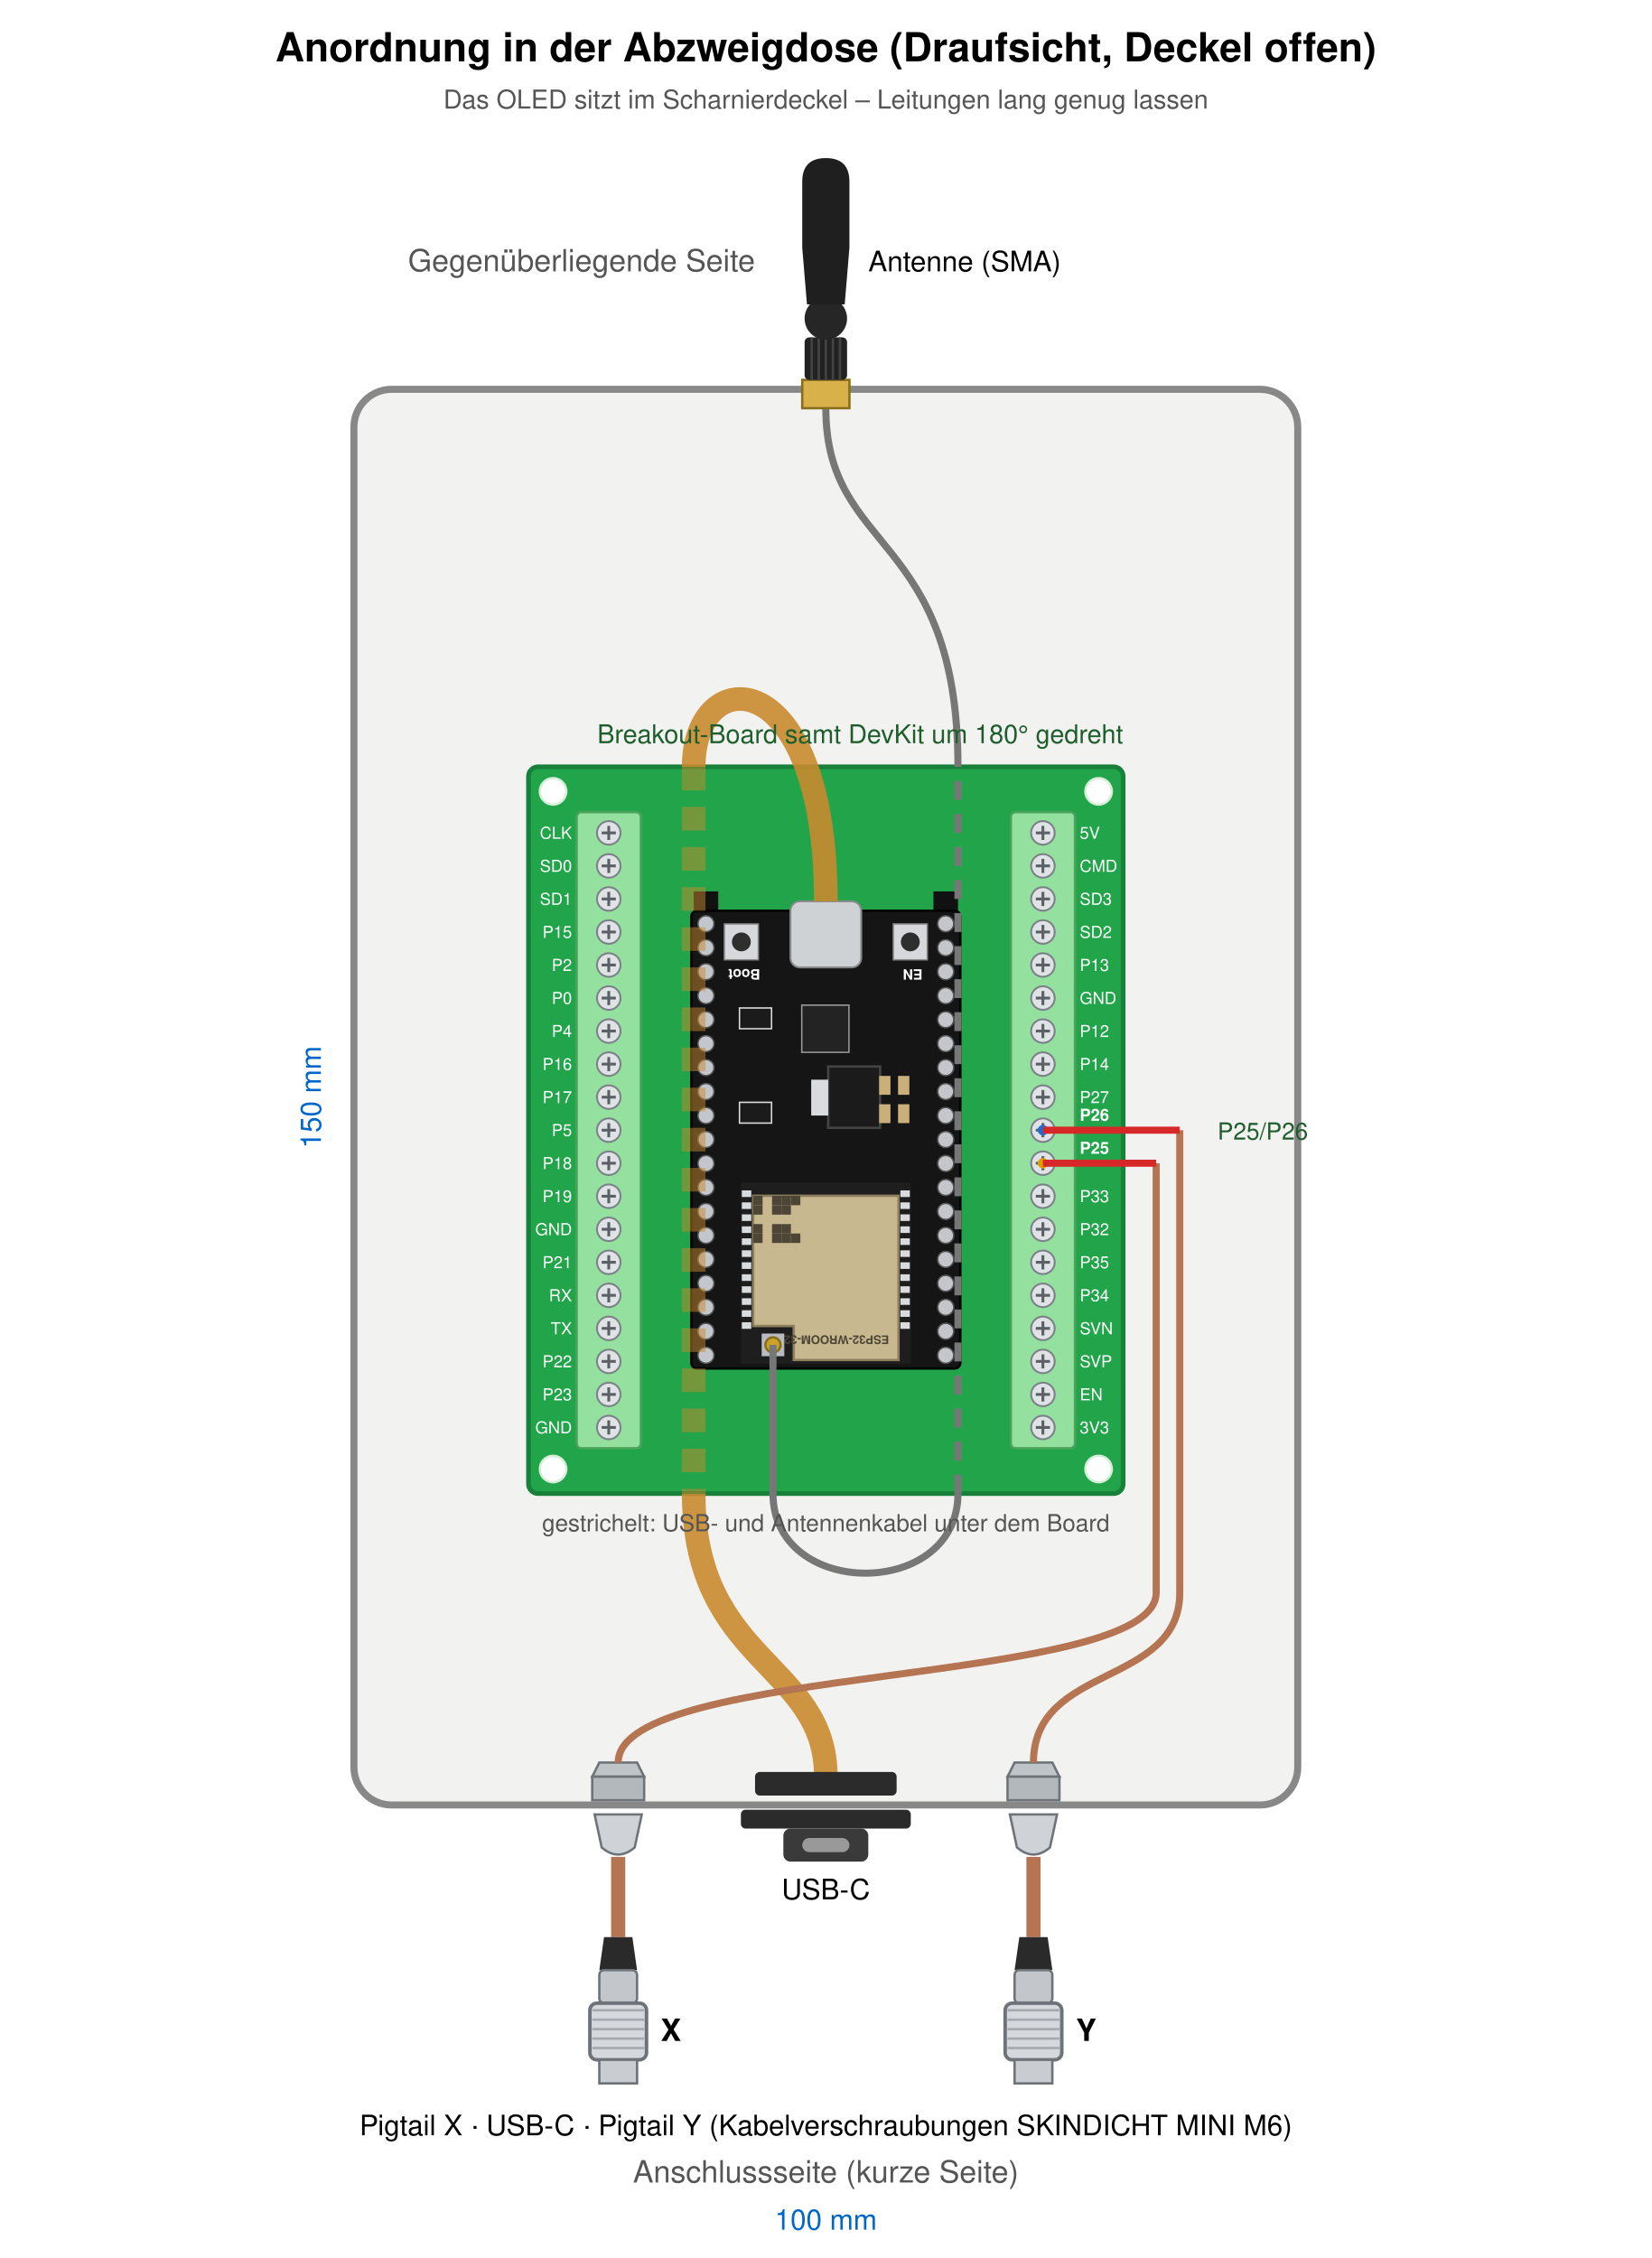
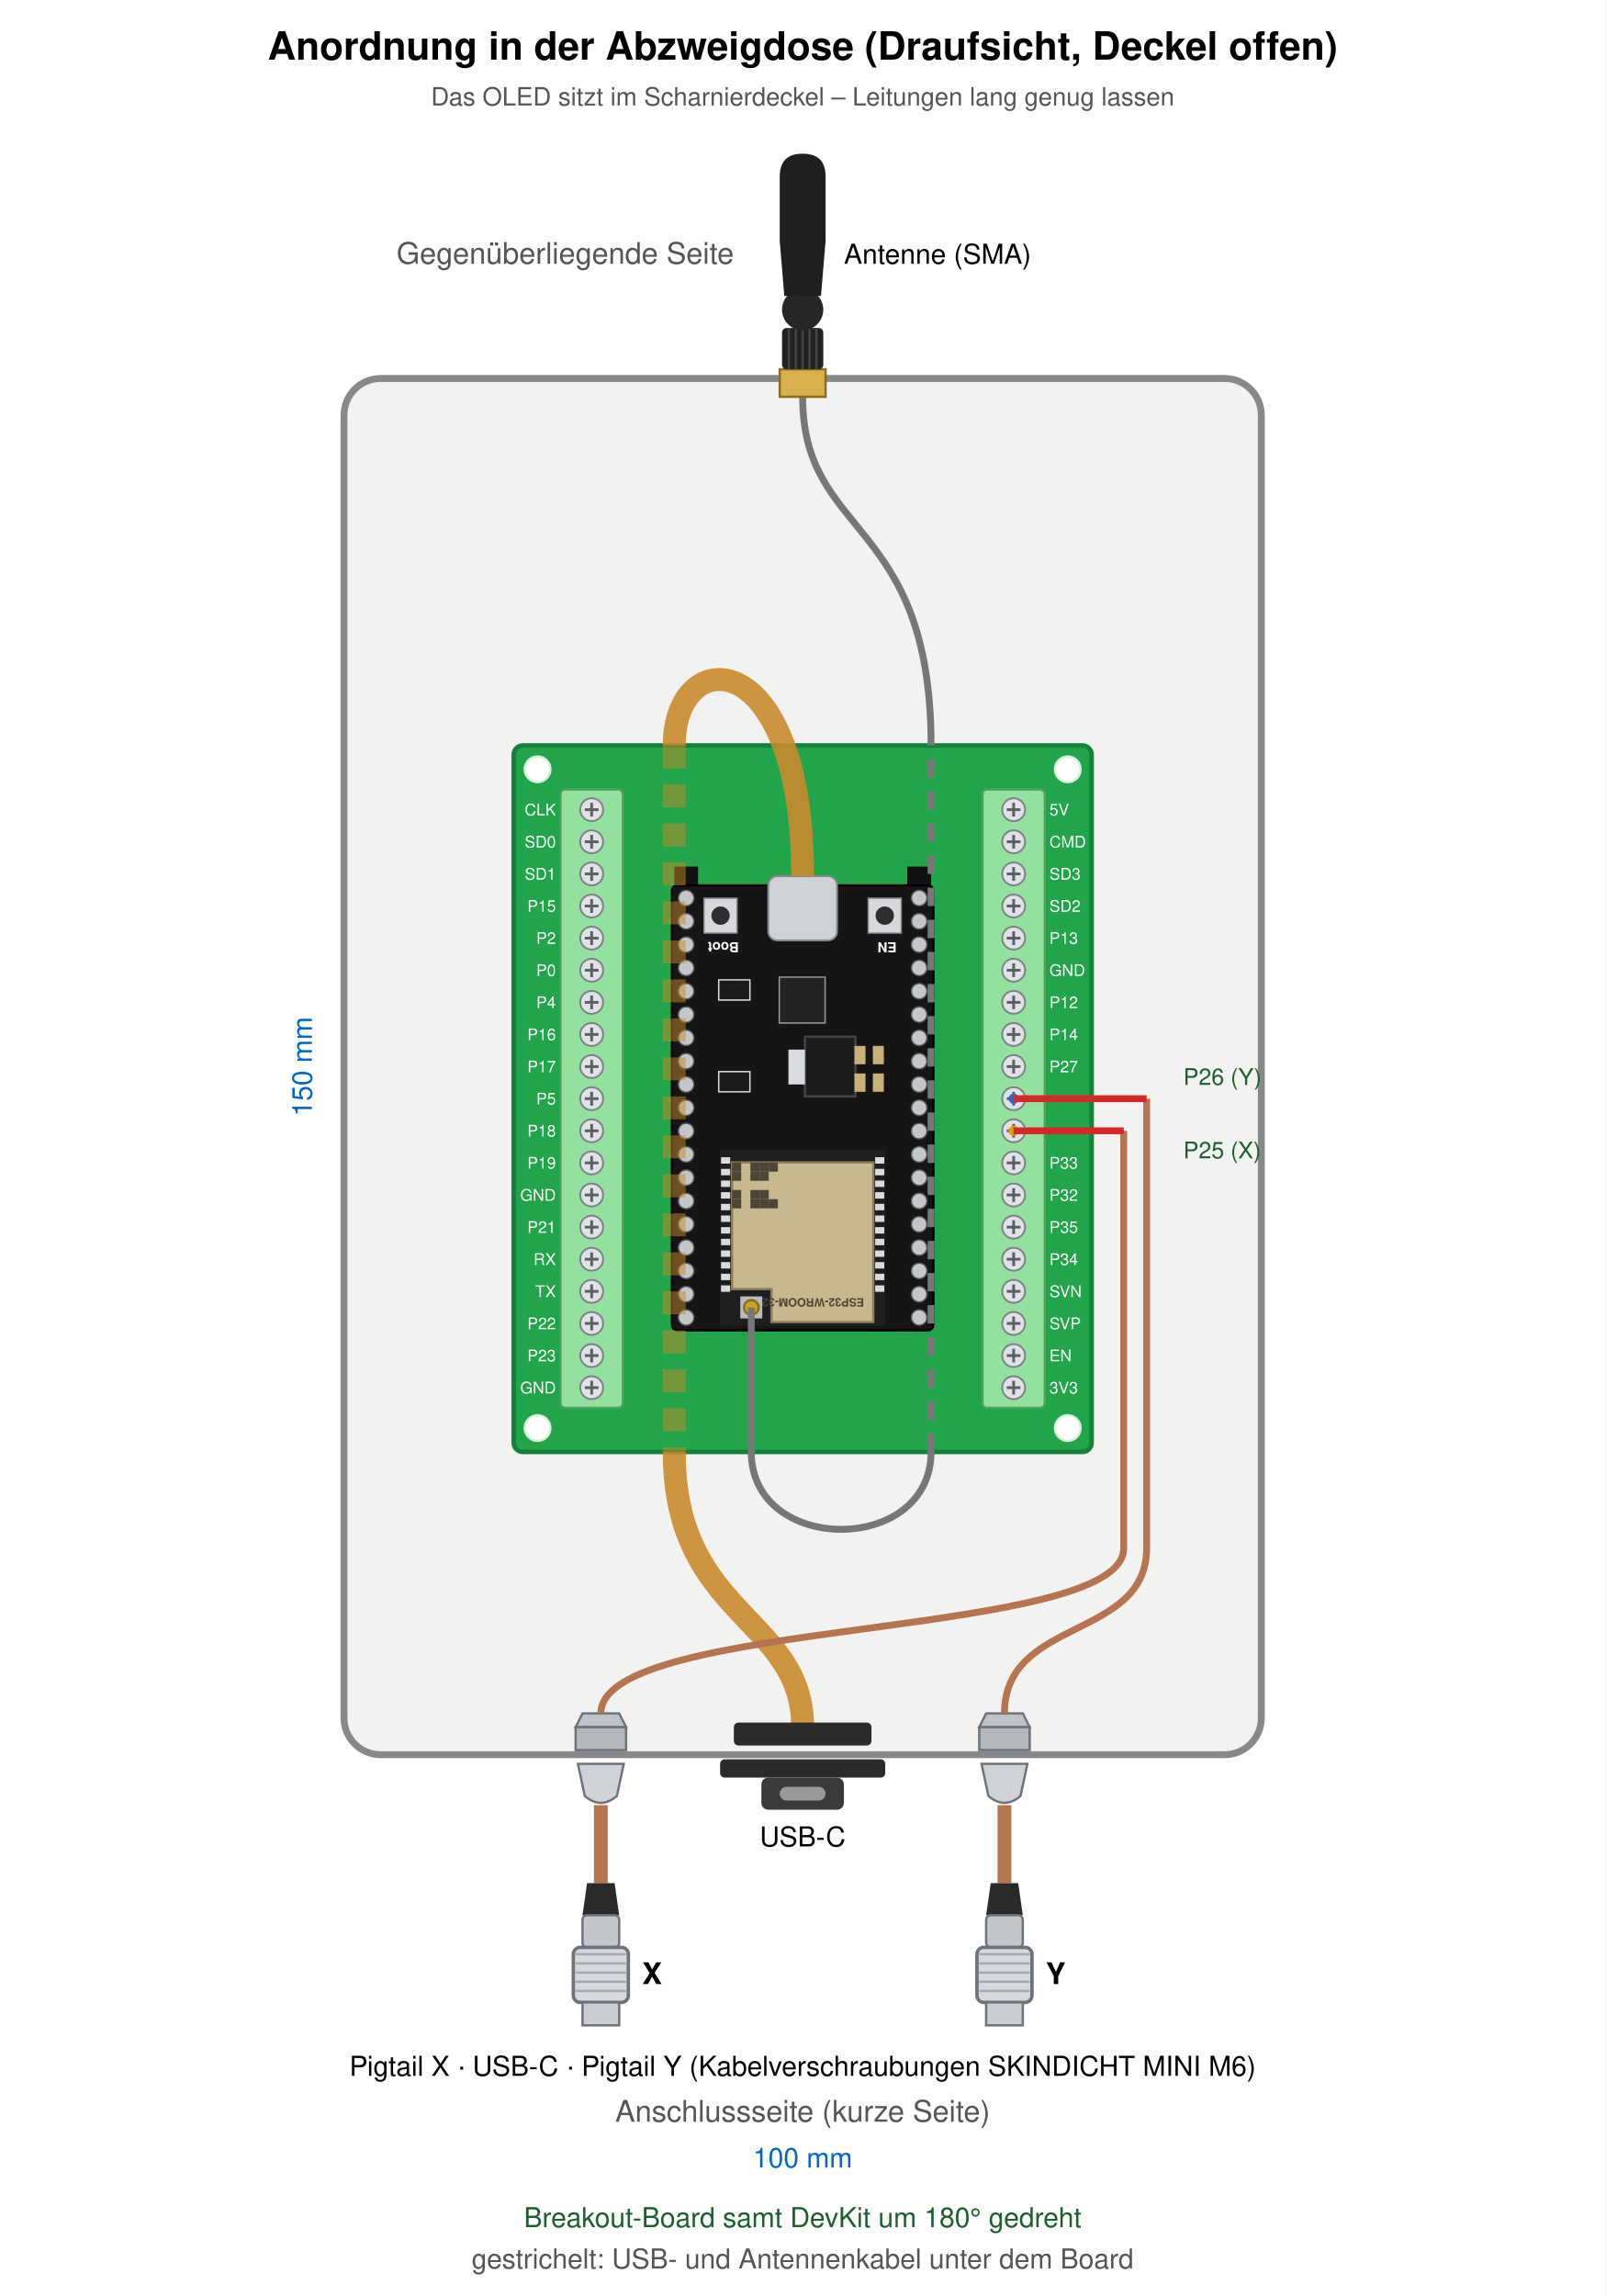
- <svg xmlns="http://www.w3.org/2000/svg" viewBox="0 0 700 957" font-family="Helvetica,Arial,sans-serif">
-   <rect x="0" y="0" width="700" height="957" fill="#fff" />
+ <svg xmlns="http://www.w3.org/2000/svg" viewBox="0 0 700 1001" font-family="Helvetica,Arial,sans-serif">
+   <rect x="0" y="0" width="700" height="1001" fill="#fff" />
  <text x="350.0" y="26" text-anchor="middle" font-size="17" font-weight="bold">Anordnung in der Abzweigdose (Draufsicht, Deckel offen)</text>
  <rect x="150" y="165" width="400" height="600" rx="16" fill="#f2f2f0" stroke="#888" stroke-width="3" />
  <g transform="rotate(180 350.0 479.0)">
    <rect x="224.0" y="325" width="252" height="308" rx="4" fill="#22a54a" stroke="#17803a" stroke-width="2" />
    <circle cx="234.4" cy="335.4" r="5.6" fill="#fff" stroke="#d7efd9" />
    <circle cx="465.6" cy="335.4" r="5.6" fill="#fff" stroke="#d7efd9" />
    <circle cx="234.4" cy="622.6" r="5.6" fill="#fff" stroke="#d7efd9" />
    <circle cx="465.6" cy="622.6" r="5.6" fill="#fff" stroke="#d7efd9" />
    <rect x="244.4" y="344.2" width="27.2" height="269.6" rx="2" fill="#93e09f" stroke="#4aa35a" />
    <circle cx="258.0" cy="353.0" r="5.0" fill="#dfe3e6" stroke="#7b8187" stroke-width=".8" />
    <path d="M255.0,353.0 h6 M258.0,350.0 v6" stroke="#5b6066" stroke-width="1.2" />
    <circle cx="258.0" cy="367.0" r="5.0" fill="#dfe3e6" stroke="#7b8187" stroke-width=".8" />
    <path d="M255.0,367.0 h6 M258.0,364.0 v6" stroke="#5b6066" stroke-width="1.2" />
    <circle cx="258.0" cy="381.0" r="5.0" fill="#dfe3e6" stroke="#7b8187" stroke-width=".8" />
    <path d="M255.0,381.0 h6 M258.0,378.0 v6" stroke="#5b6066" stroke-width="1.2" />
    <circle cx="258.0" cy="395.0" r="5.0" fill="#dfe3e6" stroke="#7b8187" stroke-width=".8" />
    <path d="M255.0,395.0 h6 M258.0,392.0 v6" stroke="#5b6066" stroke-width="1.2" />
    <circle cx="258.0" cy="409.0" r="5.0" fill="#dfe3e6" stroke="#7b8187" stroke-width=".8" />
    <path d="M255.0,409.0 h6 M258.0,406.0 v6" stroke="#5b6066" stroke-width="1.2" />
    <circle cx="258.0" cy="423.0" r="5.0" fill="#dfe3e6" stroke="#7b8187" stroke-width=".8" />
    <path d="M255.0,423.0 h6 M258.0,420.0 v6" stroke="#5b6066" stroke-width="1.2" />
    <circle cx="258.0" cy="437.0" r="5.0" fill="#dfe3e6" stroke="#7b8187" stroke-width=".8" />
    <path d="M255.0,437.0 h6 M258.0,434.0 v6" stroke="#5b6066" stroke-width="1.2" />
    <circle cx="258.0" cy="451.0" r="5.0" fill="#dfe3e6" stroke="#7b8187" stroke-width=".8" />
    <path d="M255.0,451.0 h6 M258.0,448.0 v6" stroke="#5b6066" stroke-width="1.2" />
    <circle cx="258.0" cy="465.0" r="5.0" fill="#dfe3e6" stroke="#7b8187" stroke-width=".8" />
    <path d="M255.0,465.0 h6 M258.0,462.0 v6" stroke="#5b6066" stroke-width="1.2" />
    <circle cx="258.0" cy="465.0" r="2.2" fill="#e09f00" />
    <circle cx="258.0" cy="479.0" r="5.0" fill="#dfe3e6" stroke="#7b8187" stroke-width=".8" />
    <path d="M255.0,479.0 h6 M258.0,476.0 v6" stroke="#5b6066" stroke-width="1.2" />
    <circle cx="258.0" cy="479.0" r="2.2" fill="#1d6fd6" />
    <circle cx="258.0" cy="493.0" r="5.0" fill="#dfe3e6" stroke="#7b8187" stroke-width=".8" />
    <path d="M255.0,493.0 h6 M258.0,490.0 v6" stroke="#5b6066" stroke-width="1.2" />
    <circle cx="258.0" cy="507.0" r="5.0" fill="#dfe3e6" stroke="#7b8187" stroke-width=".8" />
    <path d="M255.0,507.0 h6 M258.0,504.0 v6" stroke="#5b6066" stroke-width="1.2" />
    <circle cx="258.0" cy="521.0" r="5.0" fill="#dfe3e6" stroke="#7b8187" stroke-width=".8" />
    <path d="M255.0,521.0 h6 M258.0,518.0 v6" stroke="#5b6066" stroke-width="1.2" />
    <circle cx="258.0" cy="535.0" r="5.0" fill="#dfe3e6" stroke="#7b8187" stroke-width=".8" />
    <path d="M255.0,535.0 h6 M258.0,532.0 v6" stroke="#5b6066" stroke-width="1.2" />
    <circle cx="258.0" cy="549.0" r="5.0" fill="#dfe3e6" stroke="#7b8187" stroke-width=".8" />
    <path d="M255.0,549.0 h6 M258.0,546.0 v6" stroke="#5b6066" stroke-width="1.2" />
    <circle cx="258.0" cy="563.0" r="5.0" fill="#dfe3e6" stroke="#7b8187" stroke-width=".8" />
    <path d="M255.0,563.0 h6 M258.0,560.0 v6" stroke="#5b6066" stroke-width="1.2" />
    <circle cx="258.0" cy="577.0" r="5.0" fill="#dfe3e6" stroke="#7b8187" stroke-width=".8" />
    <path d="M255.0,577.0 h6 M258.0,574.0 v6" stroke="#5b6066" stroke-width="1.2" />
    <circle cx="258.0" cy="591.0" r="5.0" fill="#dfe3e6" stroke="#7b8187" stroke-width=".8" />
    <path d="M255.0,591.0 h6 M258.0,588.0 v6" stroke="#5b6066" stroke-width="1.2" />
    <circle cx="258.0" cy="605.0" r="5.0" fill="#dfe3e6" stroke="#7b8187" stroke-width=".8" />
    <path d="M255.0,605.0 h6 M258.0,602.0 v6" stroke="#5b6066" stroke-width="1.2" />
    <rect x="428.4" y="344.2" width="27.2" height="269.6" rx="2" fill="#93e09f" stroke="#4aa35a" />
    <circle cx="442.0" cy="353.0" r="5.0" fill="#dfe3e6" stroke="#7b8187" stroke-width=".8" />
    <path d="M439.0,353.0 h6 M442.0,350.0 v6" stroke="#5b6066" stroke-width="1.2" />
    <circle cx="442.0" cy="367.0" r="5.0" fill="#dfe3e6" stroke="#7b8187" stroke-width=".8" />
    <path d="M439.0,367.0 h6 M442.0,364.0 v6" stroke="#5b6066" stroke-width="1.2" />
    <circle cx="442.0" cy="381.0" r="5.0" fill="#dfe3e6" stroke="#7b8187" stroke-width=".8" />
    <path d="M439.0,381.0 h6 M442.0,378.0 v6" stroke="#5b6066" stroke-width="1.2" />
    <circle cx="442.0" cy="395.0" r="5.0" fill="#dfe3e6" stroke="#7b8187" stroke-width=".8" />
    <path d="M439.0,395.0 h6 M442.0,392.0 v6" stroke="#5b6066" stroke-width="1.2" />
    <circle cx="442.0" cy="409.0" r="5.0" fill="#dfe3e6" stroke="#7b8187" stroke-width=".8" />
    <path d="M439.0,409.0 h6 M442.0,406.0 v6" stroke="#5b6066" stroke-width="1.2" />
    <circle cx="442.0" cy="423.0" r="5.0" fill="#dfe3e6" stroke="#7b8187" stroke-width=".8" />
    <path d="M439.0,423.0 h6 M442.0,420.0 v6" stroke="#5b6066" stroke-width="1.2" />
    <circle cx="442.0" cy="437.0" r="5.0" fill="#dfe3e6" stroke="#7b8187" stroke-width=".8" />
    <path d="M439.0,437.0 h6 M442.0,434.0 v6" stroke="#5b6066" stroke-width="1.2" />
    <circle cx="442.0" cy="451.0" r="5.0" fill="#dfe3e6" stroke="#7b8187" stroke-width=".8" />
    <path d="M439.0,451.0 h6 M442.0,448.0 v6" stroke="#5b6066" stroke-width="1.2" />
    <circle cx="442.0" cy="465.0" r="5.0" fill="#dfe3e6" stroke="#7b8187" stroke-width=".8" />
    <path d="M439.0,465.0 h6 M442.0,462.0 v6" stroke="#5b6066" stroke-width="1.2" />
    <circle cx="442.0" cy="479.0" r="5.0" fill="#dfe3e6" stroke="#7b8187" stroke-width=".8" />
    <path d="M439.0,479.0 h6 M442.0,476.0 v6" stroke="#5b6066" stroke-width="1.2" />
    <circle cx="442.0" cy="493.0" r="5.0" fill="#dfe3e6" stroke="#7b8187" stroke-width=".8" />
    <path d="M439.0,493.0 h6 M442.0,490.0 v6" stroke="#5b6066" stroke-width="1.2" />
    <circle cx="442.0" cy="507.0" r="5.0" fill="#dfe3e6" stroke="#7b8187" stroke-width=".8" />
    <path d="M439.0,507.0 h6 M442.0,504.0 v6" stroke="#5b6066" stroke-width="1.2" />
    <circle cx="442.0" cy="521.0" r="5.0" fill="#dfe3e6" stroke="#7b8187" stroke-width=".8" />
    <path d="M439.0,521.0 h6 M442.0,518.0 v6" stroke="#5b6066" stroke-width="1.2" />
    <circle cx="442.0" cy="535.0" r="5.0" fill="#dfe3e6" stroke="#7b8187" stroke-width=".8" />
    <path d="M439.0,535.0 h6 M442.0,532.0 v6" stroke="#5b6066" stroke-width="1.2" />
    <circle cx="442.0" cy="549.0" r="5.0" fill="#dfe3e6" stroke="#7b8187" stroke-width=".8" />
    <path d="M439.0,549.0 h6 M442.0,546.0 v6" stroke="#5b6066" stroke-width="1.2" />
    <circle cx="442.0" cy="563.0" r="5.0" fill="#dfe3e6" stroke="#7b8187" stroke-width=".8" />
    <path d="M439.0,563.0 h6 M442.0,560.0 v6" stroke="#5b6066" stroke-width="1.2" />
    <circle cx="442.0" cy="577.0" r="5.0" fill="#dfe3e6" stroke="#7b8187" stroke-width=".8" />
    <path d="M439.0,577.0 h6 M442.0,574.0 v6" stroke="#5b6066" stroke-width="1.2" />
    <circle cx="442.0" cy="591.0" r="5.0" fill="#dfe3e6" stroke="#7b8187" stroke-width=".8" />
    <path d="M439.0,591.0 h6 M442.0,588.0 v6" stroke="#5b6066" stroke-width="1.2" />
    <circle cx="442.0" cy="605.0" r="5.0" fill="#dfe3e6" stroke="#7b8187" stroke-width=".8" />
    <path d="M439.0,605.0 h6 M442.0,602.0 v6" stroke="#5b6066" stroke-width="1.2" />
    <rect x="294.0" y="377.8" width="10.4" height="202.4" fill="#111" />
    <rect x="395.6" y="377.8" width="10.4" height="202.4" fill="#111" />
    <rect x="293.0" y="378.0" width="114.0" height="194.0" rx="2.4" fill="#151515" stroke="#000" />
    <circle cx="299.2" cy="383.6" r="3.4" fill="#c3c7cb" stroke="#555" stroke-width=".6" />
    <circle cx="400.8" cy="383.6" r="3.4" fill="#c3c7cb" stroke="#555" stroke-width=".6" />
    <circle cx="299.2" cy="393.76" r="3.4" fill="#c3c7cb" stroke="#555" stroke-width=".6" />
    <circle cx="400.8" cy="393.76" r="3.4" fill="#c3c7cb" stroke="#555" stroke-width=".6" />
    <circle cx="299.2" cy="403.92" r="3.4" fill="#c3c7cb" stroke="#555" stroke-width=".6" />
    <circle cx="400.8" cy="403.92" r="3.4" fill="#c3c7cb" stroke="#555" stroke-width=".6" />
    <circle cx="299.2" cy="414.08" r="3.4" fill="#c3c7cb" stroke="#555" stroke-width=".6" />
    <circle cx="400.8" cy="414.08" r="3.4" fill="#c3c7cb" stroke="#555" stroke-width=".6" />
    <circle cx="299.2" cy="424.24" r="3.4" fill="#c3c7cb" stroke="#555" stroke-width=".6" />
    <circle cx="400.8" cy="424.24" r="3.4" fill="#c3c7cb" stroke="#555" stroke-width=".6" />
    <circle cx="299.2" cy="434.4" r="3.4" fill="#c3c7cb" stroke="#555" stroke-width=".6" />
    <circle cx="400.8" cy="434.4" r="3.4" fill="#c3c7cb" stroke="#555" stroke-width=".6" />
    <circle cx="299.2" cy="444.56" r="3.4" fill="#c3c7cb" stroke="#555" stroke-width=".6" />
    <circle cx="400.8" cy="444.56" r="3.4" fill="#c3c7cb" stroke="#555" stroke-width=".6" />
    <circle cx="299.2" cy="454.72" r="3.4" fill="#c3c7cb" stroke="#555" stroke-width=".6" />
    <circle cx="400.8" cy="454.72" r="3.4" fill="#c3c7cb" stroke="#555" stroke-width=".6" />
    <circle cx="299.2" cy="464.88" r="3.4" fill="#c3c7cb" stroke="#555" stroke-width=".6" />
    <circle cx="400.8" cy="464.88" r="3.4" fill="#c3c7cb" stroke="#555" stroke-width=".6" />
    <circle cx="299.2" cy="475.04" r="3.4" fill="#c3c7cb" stroke="#555" stroke-width=".6" />
    <circle cx="400.8" cy="475.04" r="3.4" fill="#c3c7cb" stroke="#555" stroke-width=".6" />
    <circle cx="299.2" cy="485.2" r="3.4" fill="#c3c7cb" stroke="#555" stroke-width=".6" />
    <circle cx="400.8" cy="485.2" r="3.4" fill="#c3c7cb" stroke="#555" stroke-width=".6" />
    <circle cx="299.2" cy="495.36" r="3.4" fill="#c3c7cb" stroke="#555" stroke-width=".6" />
    <circle cx="400.8" cy="495.36" r="3.4" fill="#c3c7cb" stroke="#555" stroke-width=".6" />
    <circle cx="299.2" cy="505.52" r="3.4" fill="#c3c7cb" stroke="#555" stroke-width=".6" />
    <circle cx="400.8" cy="505.52" r="3.4" fill="#c3c7cb" stroke="#555" stroke-width=".6" />
    <circle cx="299.2" cy="515.68" r="3.4" fill="#c3c7cb" stroke="#555" stroke-width=".6" />
    <circle cx="400.8" cy="515.68" r="3.4" fill="#c3c7cb" stroke="#555" stroke-width=".6" />
    <circle cx="299.2" cy="525.84" r="3.4" fill="#c3c7cb" stroke="#555" stroke-width=".6" />
    <circle cx="400.8" cy="525.84" r="3.4" fill="#c3c7cb" stroke="#555" stroke-width=".6" />
    <circle cx="299.2" cy="536.0" r="3.4" fill="#c3c7cb" stroke="#555" stroke-width=".6" />
    <circle cx="400.8" cy="536.0" r="3.4" fill="#c3c7cb" stroke="#555" stroke-width=".6" />
    <circle cx="299.2" cy="546.16" r="3.4" fill="#c3c7cb" stroke="#555" stroke-width=".6" />
    <circle cx="400.8" cy="546.16" r="3.4" fill="#c3c7cb" stroke="#555" stroke-width=".6" />
    <circle cx="299.2" cy="556.32" r="3.4" fill="#c3c7cb" stroke="#555" stroke-width=".6" />
    <circle cx="400.8" cy="556.32" r="3.4" fill="#c3c7cb" stroke="#555" stroke-width=".6" />
    <circle cx="299.2" cy="566.48" r="3.4" fill="#c3c7cb" stroke="#555" stroke-width=".6" />
    <circle cx="400.8" cy="566.48" r="3.4" fill="#c3c7cb" stroke="#555" stroke-width=".6" />
    <rect x="314.0" y="380.0" width="72.0" height="76.8" fill="#1e1e1e" />
    <rect x="314.4" y="394.8" width="4" height="2.8" fill="#d9dcdf" />
    <rect x="381.6" y="394.8" width="4" height="2.8" fill="#d9dcdf" />
    <rect x="314.4" y="399.88" width="4" height="2.8" fill="#d9dcdf" />
    <rect x="381.6" y="399.88" width="4" height="2.8" fill="#d9dcdf" />
    <rect x="314.4" y="404.96" width="4" height="2.8" fill="#d9dcdf" />
    <rect x="381.6" y="404.96" width="4" height="2.8" fill="#d9dcdf" />
    <rect x="314.4" y="410.04" width="4" height="2.8" fill="#d9dcdf" />
    <rect x="381.6" y="410.04" width="4" height="2.8" fill="#d9dcdf" />
    <rect x="314.4" y="415.12" width="4" height="2.8" fill="#d9dcdf" />
    <rect x="381.6" y="415.12" width="4" height="2.8" fill="#d9dcdf" />
    <rect x="314.4" y="420.2" width="4" height="2.8" fill="#d9dcdf" />
    <rect x="381.6" y="420.2" width="4" height="2.8" fill="#d9dcdf" />
    <rect x="314.4" y="425.28" width="4" height="2.8" fill="#d9dcdf" />
    <rect x="381.6" y="425.28" width="4" height="2.8" fill="#d9dcdf" />
    <rect x="314.4" y="430.36" width="4" height="2.8" fill="#d9dcdf" />
    <rect x="381.6" y="430.36" width="4" height="2.8" fill="#d9dcdf" />
    <rect x="314.4" y="435.44" width="4" height="2.8" fill="#d9dcdf" />
    <rect x="381.6" y="435.44" width="4" height="2.8" fill="#d9dcdf" />
    <rect x="314.4" y="440.52" width="4" height="2.8" fill="#d9dcdf" />
    <rect x="381.6" y="440.52" width="4" height="2.8" fill="#d9dcdf" />
    <rect x="314.4" y="445.6" width="4" height="2.8" fill="#d9dcdf" />
    <rect x="381.6" y="445.6" width="4" height="2.8" fill="#d9dcdf" />
    <rect x="314.4" y="450.68" width="4" height="2.8" fill="#d9dcdf" />
    <rect x="381.6" y="450.68" width="4" height="2.8" fill="#d9dcdf" />
    <path d="M319.2,381.6 L363.6,381.6 L363.6,396.0 L380.8,396.0 L380.8,451.2 L319.2,451.2 Z" fill="#c8b88f" stroke="#8d7f5c" />
    <text x="323.2" y="392.0" font-size="5.0" fill="#4d4535" font-weight="bold">ESP32-WROOM-32U</text>
    <rect x="360.8" y="431.2" width="4" height="4" fill="#4d4535" />
    <rect x="360.8" y="447.2" width="4" height="4" fill="#4d4535" />
    <rect x="364.8" y="431.2" width="4" height="4" fill="#4d4535" />
    <rect x="364.8" y="435.2" width="4" height="4" fill="#4d4535" />
    <rect x="364.8" y="443.2" width="4" height="4" fill="#4d4535" />
    <rect x="364.8" y="447.2" width="4" height="4" fill="#4d4535" />
    <rect x="368.8" y="431.2" width="4" height="4" fill="#4d4535" />
    <rect x="368.8" y="435.2" width="4" height="4" fill="#4d4535" />
    <rect x="368.8" y="443.2" width="4" height="4" fill="#4d4535" />
    <rect x="368.8" y="447.2" width="4" height="4" fill="#4d4535" />
    <rect x="376.8" y="431.2" width="4" height="4" fill="#4d4535" />
    <rect x="376.8" y="435.2" width="4" height="4" fill="#4d4535" />
    <rect x="376.8" y="443.2" width="4" height="4" fill="#4d4535" />
    <rect x="376.8" y="447.2" width="4" height="4" fill="#4d4535" />
    <rect x="367.6" y="383.2" width="9.6" height="9.6" fill="#b8bcc0" />
    <circle cx="372.4" cy="388.0" r="3.2" fill="#c9a227" stroke="#8a6d1d" />
    <rect x="327.0" y="480.0" width="22.0" height="26.0" fill="#1b1b1b" stroke="#444" />
    <rect x="349.0" y="485.2" width="7.2" height="15.2" fill="#d9dcdf" />
    <rect x="340.2" y="512.0" width="20" height="20" fill="#232323" stroke="#999" stroke-width=".6" />
    <rect x="373.0" y="482.0" width="13.6" height="8.8" fill="#1b1b1b" stroke="#ddd" stroke-width=".6" />
    <rect x="373.0" y="522.0" width="13.6" height="8.8" fill="#1b1b1b" stroke="#ddd" stroke-width=".6" />
    <rect x="314.6" y="482.0" width="4.8" height="8" fill="#c9b07a" />
    <rect x="322.6" y="482.0" width="4.8" height="8" fill="#c9b07a" />
    <rect x="314.6" y="494.0" width="4.8" height="8" fill="#c9b07a" />
    <rect x="322.6" y="494.0" width="4.8" height="8" fill="#c9b07a" />
    <rect x="307.0" y="551.2" width="14.4" height="15.2" fill="#d6d8db" stroke="#888" stroke-width=".6" />
    <circle cx="314.2" cy="558.8" r="4" fill="#2e2e2e" />
    <rect x="378.6" y="551.2" width="14.4" height="15.2" fill="#d6d8db" stroke="#888" stroke-width=".6" />
    <circle cx="385.8" cy="558.8" r="4" fill="#2e2e2e" />
    <text x="309.0" y="547.2" font-size="6.0" fill="#fff" font-weight="bold">EN</text>
    <text x="391.4" y="547.2" text-anchor="end" font-size="6.0" fill="#fff" font-weight="bold">Boot</text>
    <rect x="335.0" y="548.0" width="30.0" height="28" rx="4" fill="#cfd2d5" stroke="#888" stroke-width=".8" />
  </g>
  <text x="457.6" y="607.5" text-anchor="start" font-size="7" fill="#fff">3V3</text>
  <text x="457.6" y="593.5" text-anchor="start" font-size="7" fill="#fff">EN</text>
  <text x="457.6" y="579.5" text-anchor="start" font-size="7" fill="#fff">SVP</text>
  <text x="457.6" y="565.5" text-anchor="start" font-size="7" fill="#fff">SVN</text>
  <text x="457.6" y="551.5" text-anchor="start" font-size="7" fill="#fff">P34</text>
  <text x="457.6" y="537.5" text-anchor="start" font-size="7" fill="#fff">P35</text>
  <text x="457.6" y="523.5" text-anchor="start" font-size="7" fill="#fff">P32</text>
  <text x="457.6" y="509.5" text-anchor="start" font-size="7" fill="#fff">P33</text>
-   <text x="457.6" y="489.0" text-anchor="start" font-size="7" fill="#fff" font-weight="bold">P25</text>
-   <text x="457.6" y="475.0" text-anchor="start" font-size="7" fill="#fff" font-weight="bold">P26</text>
  <text x="457.6" y="467.5" text-anchor="start" font-size="7" fill="#fff">P27</text>
  <text x="457.6" y="453.5" text-anchor="start" font-size="7" fill="#fff">P14</text>
  <text x="457.6" y="439.5" text-anchor="start" font-size="7" fill="#fff">P12</text>
  <text x="457.6" y="425.5" text-anchor="start" font-size="7" fill="#fff">GND</text>
  <text x="457.6" y="411.5" text-anchor="start" font-size="7" fill="#fff">P13</text>
  <text x="457.6" y="397.5" text-anchor="start" font-size="7" fill="#fff">SD2</text>
  <text x="457.6" y="383.5" text-anchor="start" font-size="7" fill="#fff">SD3</text>
  <text x="457.6" y="369.5" text-anchor="start" font-size="7" fill="#fff">CMD</text>
  <text x="457.6" y="355.5" text-anchor="start" font-size="7" fill="#fff">5V</text>
  <text x="242.4" y="607.5" text-anchor="end" font-size="7" fill="#fff">GND</text>
  <text x="242.4" y="593.5" text-anchor="end" font-size="7" fill="#fff">P23</text>
  <text x="242.4" y="579.5" text-anchor="end" font-size="7" fill="#fff">P22</text>
  <text x="242.4" y="565.5" text-anchor="end" font-size="7" fill="#fff">TX</text>
  <text x="242.4" y="551.5" text-anchor="end" font-size="7" fill="#fff">RX</text>
  <text x="242.4" y="537.5" text-anchor="end" font-size="7" fill="#fff">P21</text>
  <text x="242.4" y="523.5" text-anchor="end" font-size="7" fill="#fff">GND</text>
  <text x="242.4" y="509.5" text-anchor="end" font-size="7" fill="#fff">P19</text>
  <text x="242.4" y="495.5" text-anchor="end" font-size="7" fill="#fff">P18</text>
  <text x="242.4" y="481.5" text-anchor="end" font-size="7" fill="#fff">P5</text>
  <text x="242.4" y="467.5" text-anchor="end" font-size="7" fill="#fff">P17</text>
  <text x="242.4" y="453.5" text-anchor="end" font-size="7" fill="#fff">P16</text>
  <text x="242.4" y="439.5" text-anchor="end" font-size="7" fill="#fff">P4</text>
  <text x="242.4" y="425.5" text-anchor="end" font-size="7" fill="#fff">P0</text>
  <text x="242.4" y="411.5" text-anchor="end" font-size="7" fill="#fff">P2</text>
  <text x="242.4" y="397.5" text-anchor="end" font-size="7" fill="#fff">P15</text>
  <text x="242.4" y="383.5" text-anchor="end" font-size="7" fill="#fff">SD1</text>
  <text x="242.4" y="369.5" text-anchor="end" font-size="7" fill="#fff">SD0</text>
  <text x="242.4" y="355.5" text-anchor="end" font-size="7" fill="#fff">CLK</text>
  <path d="M350.0,382.0 C350.0,280 294.0,280 294.0,325" fill="none" stroke="#c98a2e" stroke-width="10" stroke-opacity=".9" />
  <line x1="294.0" y1="325" x2="294.0" y2="633" stroke="#c98a2e" stroke-width="10" stroke-dasharray="10 7" stroke-opacity=".5" />
  <path d="M294.0,633 C294.0,705 350,705 350,753" fill="none" stroke="#c98a2e" stroke-width="10" stroke-opacity=".9" />
  <path d="M327.6,570.0 L327.6,633 C327.6,678 406.0,678 406.0,633" fill="none" stroke="#777" stroke-width="3" />
  <line x1="406.0" y1="633" x2="406.0" y2="325" stroke="#777" stroke-width="3" stroke-dasharray="8 6" />
  <path d="M406.0,325 C406.0,225 350,235 350,173" fill="none" stroke="#777" stroke-width="3" />
-   <text x="476.0" y="315" text-anchor="end" font-size="11" fill="#1d5e2c">Breakout-Board samt DevKit um 180° gedreht</text>
-   <text x="350.0" y="649" text-anchor="middle" font-size="10" fill="#555">gestrichelt: USB- und Antennenkabel unter dem Board</text>
  <path d="M340,161 h20 v12 h-20 Z" fill="#d8b14a" stroke="#8a6d1d" />
  <rect x="341" y="143" width="18" height="18" rx="2" fill="#222" />
  <line x1="344" y1="143" x2="344" y2="161" stroke="#444" />
  <line x1="347" y1="143" x2="347" y2="161" stroke="#444" />
  <line x1="350" y1="143" x2="350" y2="161" stroke="#444" />
  <line x1="353" y1="143" x2="353" y2="161" stroke="#444" />
  <line x1="356" y1="143" x2="356" y2="161" stroke="#444" />
  <circle cx="350" cy="135" r="9" fill="#262626" />
  <path d="M342,129 L340,105 L340,77 Q340,67 350,67 Q360,67 360,77 L360,105 L358,129 Z" fill="#1f1f1f" />
  <text x="368" y="115" font-size="12">Antenne (SMA)</text>
  <text x="320.0" y="115" text-anchor="end" font-size="13" fill="#555">Gegenüberliegende Seite</text>
  <rect x="320" y="751" width="60" height="10" rx="2" fill="#2b2b2b" />
  <rect x="314" y="767" width="72" height="8" rx="2" fill="#2b2b2b" />
  <rect x="332" y="775" width="36" height="14" rx="3" fill="#3a3a3a" />
  <rect x="340" y="779" width="20" height="6" rx="3" fill="#999" />
  <text x="350" y="805" text-anchor="middle" font-size="12">USB-C</text>
  <path d="M252,769 L255,783 Q262,789 269,783 L272,769 Z" fill="#cfd3d7" stroke="#6d7378" />
  <path d="M251,753 h22 l-3,-6 h-16 Z" fill="#bfc4c8" stroke="#6d7378" />
  <rect x="251" y="753" width="22" height="10" fill="#b3b8bd" stroke="#6d7378" />
  <line x1="262" y1="787" x2="262" y2="821" stroke="#b57452" stroke-width="6" />
  <path d="M256,821 L254,835 L270,835 L268,821 Z" fill="#2a2a2a" />
  <rect x="254" y="835" width="16" height="14" rx="2" fill="#c3c7cb" stroke="#6d7378" />
  <rect x="250" y="849" width="24" height="24" rx="3" fill="#d5d9dd" stroke="#6d7378" stroke-width="1.5" />
  <line x1="251" y1="852" x2="273" y2="852" stroke="#a3a9ae" />
  <line x1="251" y1="856" x2="273" y2="856" stroke="#a3a9ae" />
  <line x1="251" y1="860" x2="273" y2="860" stroke="#a3a9ae" />
  <line x1="251" y1="864" x2="273" y2="864" stroke="#a3a9ae" />
  <line x1="251" y1="868" x2="273" y2="868" stroke="#a3a9ae" />
  <rect x="254" y="873" width="16" height="10" fill="#c9cdd1" stroke="#6d7378" />
  <text x="280" y="865" font-size="13" font-weight="bold">X</text>
  <path d="M262,747 C262,705 490.0,715 490.0,675 L490.0,493.0" fill="none" stroke="#b57452" stroke-width="3" />
  <line x1="490.0" y1="493.0" x2="442.0" y2="493.0" stroke="#d62828" stroke-width="3" />
  <path d="M428,769 L431,783 Q438,789 445,783 L448,769 Z" fill="#cfd3d7" stroke="#6d7378" />
  <path d="M427,753 h22 l-3,-6 h-16 Z" fill="#bfc4c8" stroke="#6d7378" />
  <rect x="427" y="753" width="22" height="10" fill="#b3b8bd" stroke="#6d7378" />
  <line x1="438" y1="787" x2="438" y2="821" stroke="#b57452" stroke-width="6" />
  <path d="M432,821 L430,835 L446,835 L444,821 Z" fill="#2a2a2a" />
  <rect x="430" y="835" width="16" height="14" rx="2" fill="#c3c7cb" stroke="#6d7378" />
  <rect x="426" y="849" width="24" height="24" rx="3" fill="#d5d9dd" stroke="#6d7378" stroke-width="1.5" />
  <line x1="427" y1="852" x2="449" y2="852" stroke="#a3a9ae" />
  <line x1="427" y1="856" x2="449" y2="856" stroke="#a3a9ae" />
  <line x1="427" y1="860" x2="449" y2="860" stroke="#a3a9ae" />
  <line x1="427" y1="864" x2="449" y2="864" stroke="#a3a9ae" />
  <line x1="427" y1="868" x2="449" y2="868" stroke="#a3a9ae" />
  <rect x="430" y="873" width="16" height="10" fill="#c9cdd1" stroke="#6d7378" />
  <text x="456" y="865" font-size="13" font-weight="bold">Y</text>
  <path d="M438,747 C438,705 500.0,715 500.0,675 L500.0,479.0" fill="none" stroke="#b57452" stroke-width="3" />
  <line x1="500.0" y1="479.0" x2="442.0" y2="479.0" stroke="#d62828" stroke-width="3" />
-   <text x="516.0" y="483.0" font-size="10" fill="#1d5e2c">P25/P26</text>
+   <text x="516.0" y="473.0" font-size="10" fill="#1d5e2c">P26 (Y)</text>
+   <text x="516.0" y="505.0" font-size="10" fill="#1d5e2c">P25 (X)</text>
  <text x="350.0" y="905" text-anchor="middle" font-size="12">Pigtail X · USB-C · Pigtail Y (Kabelverschraubungen SKINDICHT MINI M6)</text>
  <text x="350.0" y="925" text-anchor="middle" font-size="13" fill="#555">Anschlussseite (kurze Seite)</text>
  <text x="350.0" y="46" text-anchor="middle" font-size="11" fill="#555">Das OLED sitzt im Scharnierdeckel – Leitungen lang genug lassen</text>
  <text x="136" y="465.0" text-anchor="middle" font-size="12" fill="#06c" transform="rotate(-90 136 465.0)">150 mm</text>
  <text x="350.0" y="945" text-anchor="middle" font-size="12" fill="#06c">100 mm</text>
+   <text x="350.0" y="971" text-anchor="middle" font-size="12" fill="#1d5e2c">Breakout-Board samt DevKit um 180° gedreht</text>
+   <text x="350.0" y="989" text-anchor="middle" font-size="12" fill="#555">gestrichelt: USB- und Antennenkabel unter dem Board</text>
</svg>
